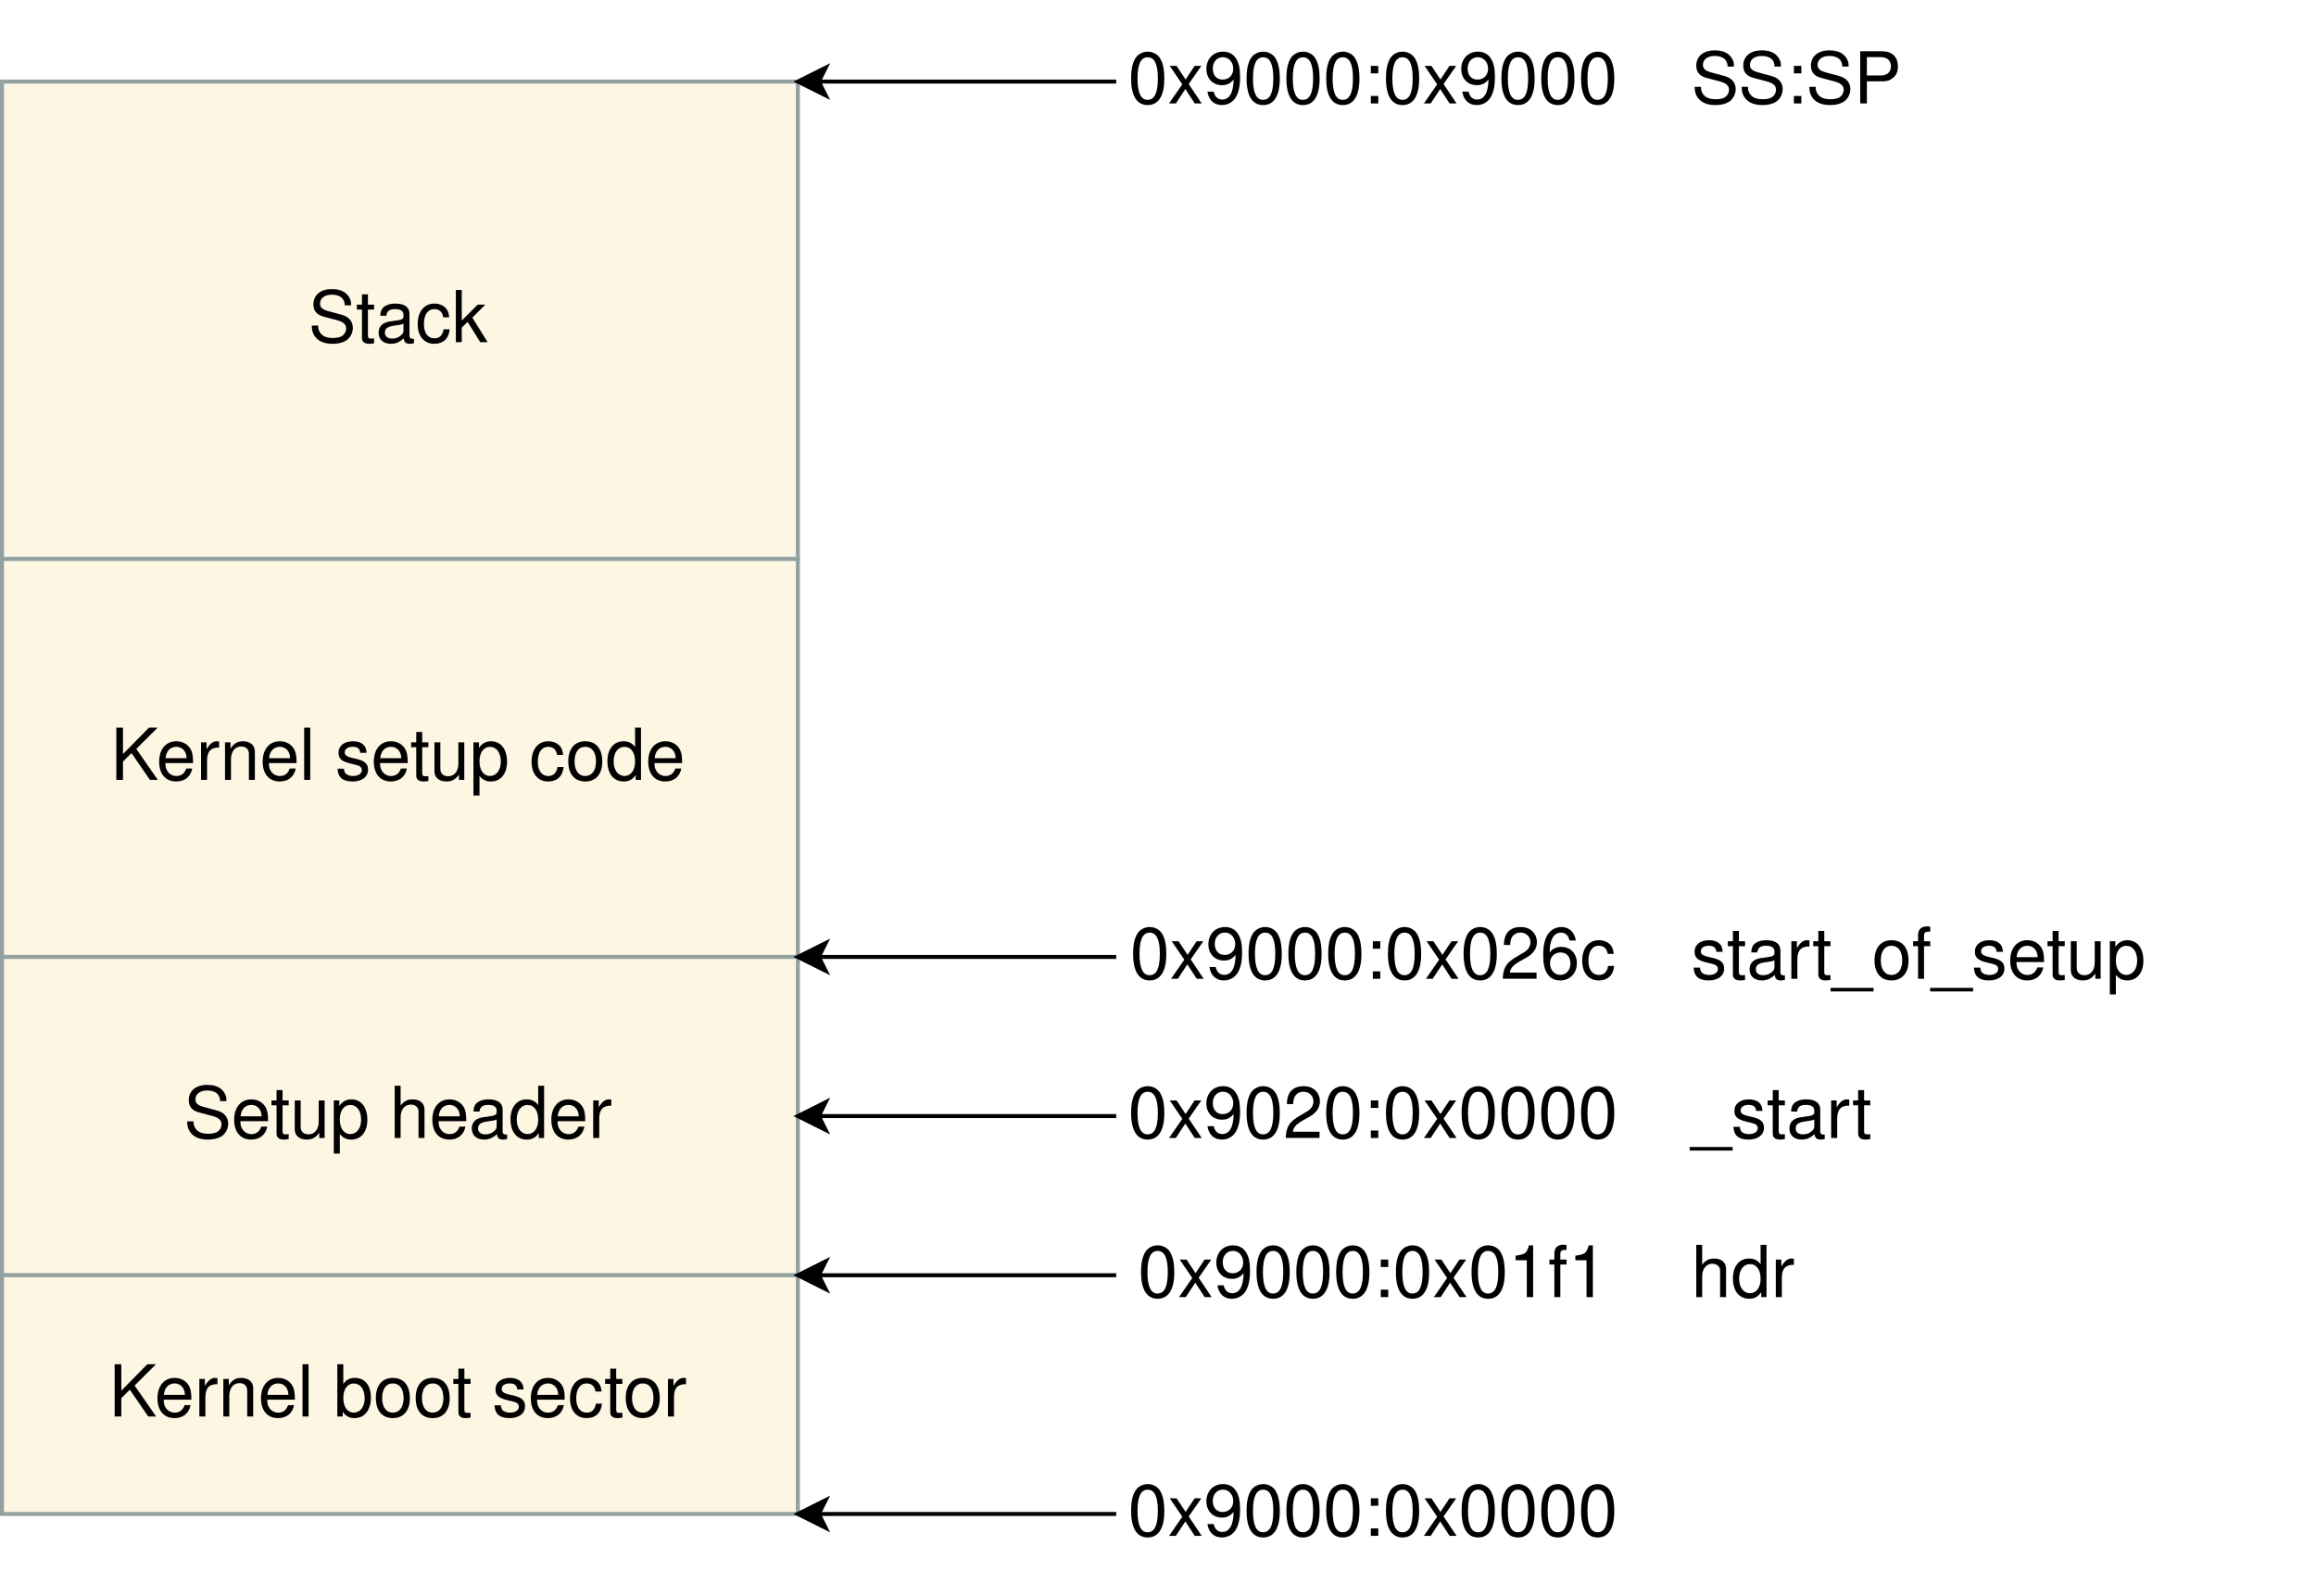
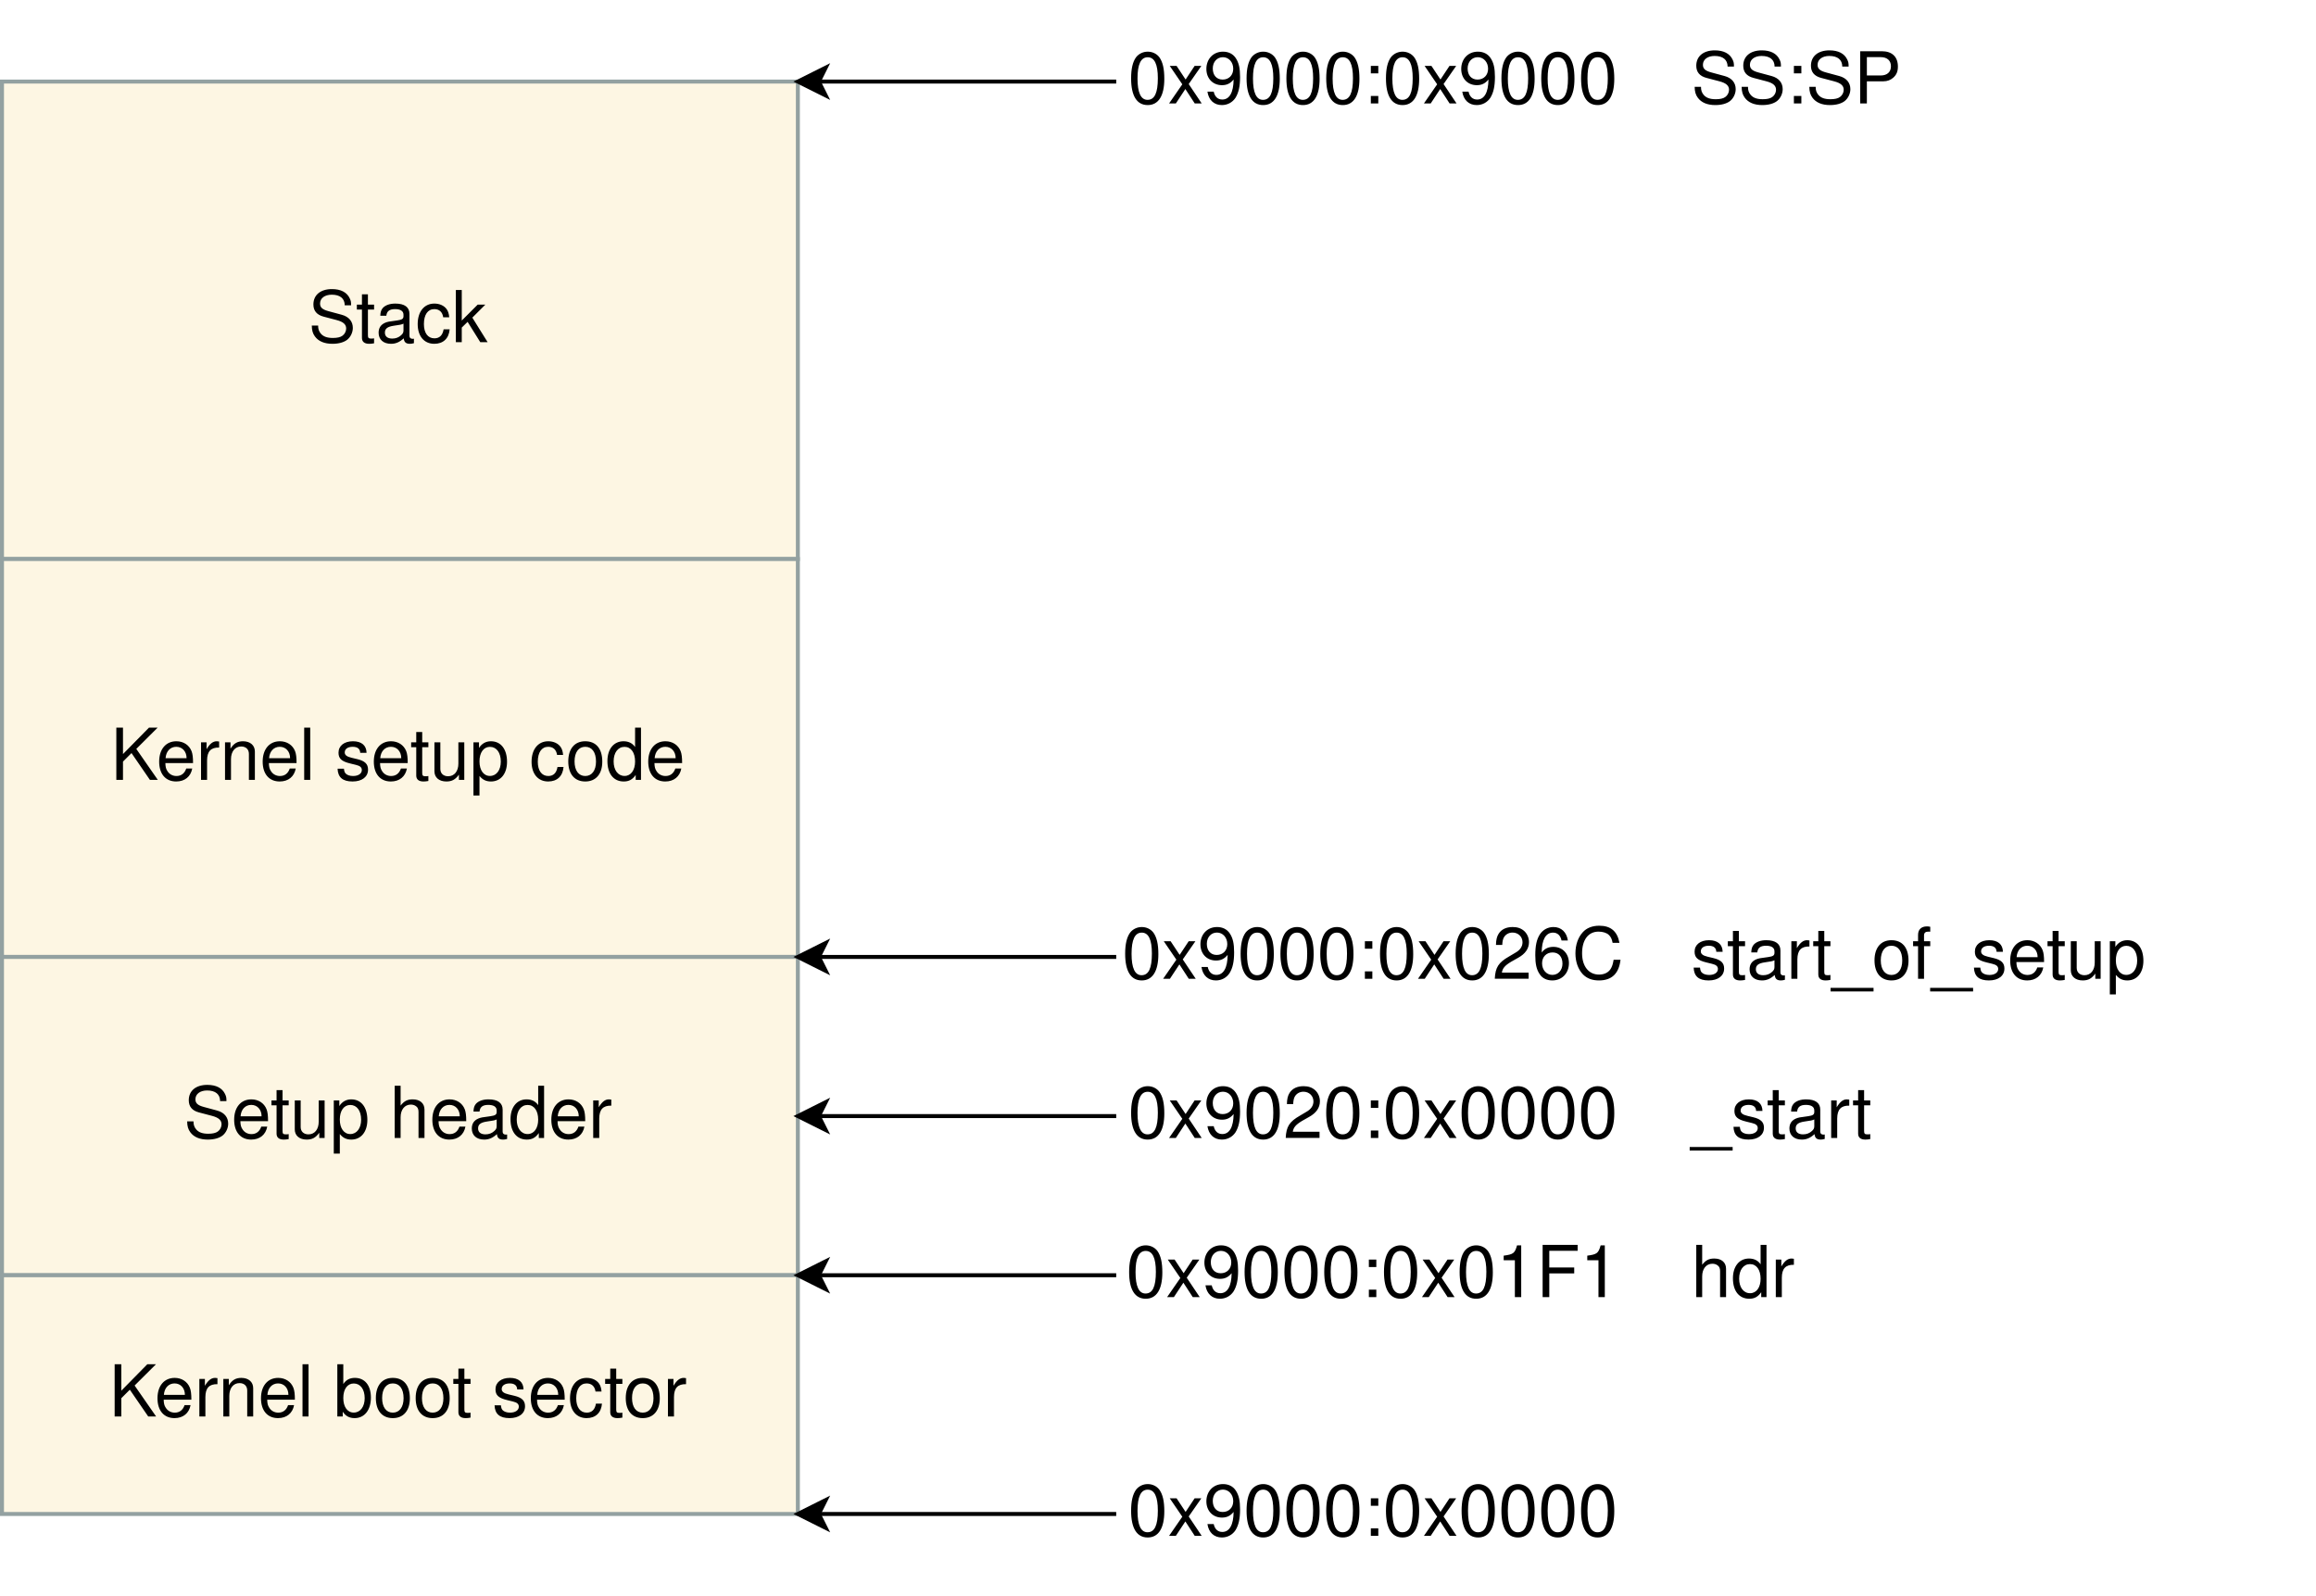
- <svg xmlns="http://www.w3.org/2000/svg" style="background: transparent; background-color: transparent; color-scheme: light dark;" version="1.1" width="582px" height="401px" viewBox="0 0 582 401" content="&lt;mxfile host=&quot;app.diagrams.net&quot;&gt;&lt;diagram name=&quot;Page-1&quot; id=&quot;early-stack&quot;&gt;&lt;mxGraphModel grid=&quot;1&quot; gridSize=&quot;10&quot; guides=&quot;1&quot; tooltips=&quot;1&quot; connect=&quot;1&quot; arrows=&quot;1&quot; fold=&quot;1&quot; page=&quot;1&quot; pageScale=&quot;1&quot; pageWidth=&quot;850&quot; pageHeight=&quot;1100&quot; math=&quot;0&quot; shadow=&quot;0&quot;&gt;&lt;root&gt;&lt;mxCell id=&quot;0&quot; /&gt;&lt;mxCell id=&quot;1&quot; parent=&quot;0&quot; /&gt;&lt;mxCell id=&quot;early-stack-1&quot; parent=&quot;1&quot; style=&quot;rounded=0;whiteSpace=wrap;html=1;fillColor=#FDF6E3;strokeColor=#93A1A1;strokeWidth=1;fontColor=#000000;fontSize=18;fontFamily=Helvetica;&quot; value=&quot;Stack&quot; vertex=&quot;1&quot;&gt;&lt;mxGeometry x=&quot;200&quot; y=&quot;80&quot; width=&quot;200&quot; height=&quot;120&quot; as=&quot;geometry&quot; /&gt;&lt;/mxCell&gt;&lt;mxCell id=&quot;early-stack-2&quot; parent=&quot;1&quot; style=&quot;rounded=0;whiteSpace=wrap;html=1;fillColor=#FDF6E3;strokeColor=#93A1A1;strokeWidth=1;fontColor=#000000;fontSize=18;fontFamily=Helvetica;&quot; value=&quot;Kernel setup code&quot; vertex=&quot;1&quot;&gt;&lt;mxGeometry x=&quot;200&quot; y=&quot;200&quot; width=&quot;200&quot; height=&quot;100&quot; as=&quot;geometry&quot; /&gt;&lt;/mxCell&gt;&lt;mxCell id=&quot;early-stack-3&quot; parent=&quot;1&quot; style=&quot;rounded=0;whiteSpace=wrap;html=1;fillColor=#FDF6E3;strokeColor=#93A1A1;strokeWidth=1;fontColor=#000000;fontSize=18;fontFamily=Helvetica;&quot; value=&quot;Setup header&quot; vertex=&quot;1&quot;&gt;&lt;mxGeometry x=&quot;200&quot; y=&quot;300&quot; width=&quot;200&quot; height=&quot;80&quot; as=&quot;geometry&quot; /&gt;&lt;/mxCell&gt;&lt;mxCell id=&quot;early-stack-4&quot; parent=&quot;1&quot; style=&quot;rounded=0;whiteSpace=wrap;html=1;fillColor=#FDF6E3;strokeColor=#93A1A1;strokeWidth=1;fontColor=#000000;fontSize=18;fontFamily=Helvetica;&quot; value=&quot;Kernel boot sector&quot; vertex=&quot;1&quot;&gt;&lt;mxGeometry x=&quot;200&quot; y=&quot;380&quot; width=&quot;200&quot; height=&quot;60&quot; as=&quot;geometry&quot; /&gt;&lt;/mxCell&gt;&lt;mxCell id=&quot;early-stack-5&quot; edge=&quot;1&quot; parent=&quot;1&quot; style=&quot;edgeStyle=orthogonalEdgeStyle;rounded=0;orthogonalLoop=1;html=1;&quot;&gt;&lt;mxGeometry relative=&quot;1&quot; as=&quot;geometry&quot;&gt;&lt;mxPoint x=&quot;480&quot; y=&quot;80&quot; as=&quot;sourcePoint&quot; /&gt;&lt;mxPoint x=&quot;400&quot; y=&quot;80&quot; as=&quot;targetPoint&quot; /&gt;&lt;/mxGeometry&gt;&lt;/mxCell&gt;&lt;mxCell id=&quot;early-stack-6&quot; parent=&quot;1&quot; style=&quot;text;html=1;align=center;verticalAlign=middle;whiteSpace=wrap;rounded=0;fontSize=18;fontFamily=Helvetica;fontColor=#000000;&quot; value=&quot;0x9000:0x9000&quot; vertex=&quot;1&quot;&gt;&lt;mxGeometry x=&quot;480&quot; y=&quot;65&quot; width=&quot;130&quot; height=&quot;30&quot; as=&quot;geometry&quot; /&gt;&lt;/mxCell&gt;&lt;mxCell id=&quot;early-stack-7&quot; parent=&quot;1&quot; style=&quot;text;html=1;align=left;verticalAlign=middle;whiteSpace=nowrap;rounded=0;fontSize=18;fontFamily=Helvetica;fontColor=#000000;&quot; value=&quot;SS:SP&quot; vertex=&quot;1&quot;&gt;&lt;mxGeometry x=&quot;625&quot; y=&quot;65&quot; width=&quot;157&quot; height=&quot;30&quot; as=&quot;geometry&quot; /&gt;&lt;/mxCell&gt;&lt;mxCell id=&quot;early-stack-8&quot; edge=&quot;1&quot; parent=&quot;1&quot; style=&quot;edgeStyle=orthogonalEdgeStyle;rounded=0;orthogonalLoop=1;html=1;&quot;&gt;&lt;mxGeometry relative=&quot;1&quot; as=&quot;geometry&quot;&gt;&lt;mxPoint x=&quot;480&quot; y=&quot;300&quot; as=&quot;sourcePoint&quot; /&gt;&lt;mxPoint x=&quot;400&quot; y=&quot;300&quot; as=&quot;targetPoint&quot; /&gt;&lt;/mxGeometry&gt;&lt;/mxCell&gt;&lt;mxCell id=&quot;early-stack-9&quot; parent=&quot;1&quot; style=&quot;text;html=1;align=center;verticalAlign=middle;whiteSpace=wrap;rounded=0;fontSize=18;fontFamily=Helvetica;fontColor=#000000;&quot; value=&quot;0x9000:0x026c&quot; vertex=&quot;1&quot;&gt;&lt;mxGeometry x=&quot;480&quot; y=&quot;285&quot; width=&quot;130&quot; height=&quot;30&quot; as=&quot;geometry&quot; /&gt;&lt;/mxCell&gt;&lt;mxCell id=&quot;early-stack-10&quot; parent=&quot;1&quot; style=&quot;text;html=1;align=left;verticalAlign=middle;whiteSpace=nowrap;rounded=0;fontSize=18;fontFamily=Helvetica;fontColor=#000000;&quot; value=&quot;start_of_setup&quot; vertex=&quot;1&quot;&gt;&lt;mxGeometry x=&quot;625&quot; y=&quot;285&quot; width=&quot;157&quot; height=&quot;30&quot; as=&quot;geometry&quot; /&gt;&lt;/mxCell&gt;&lt;mxCell id=&quot;early-stack-11&quot; edge=&quot;1&quot; parent=&quot;1&quot; style=&quot;edgeStyle=orthogonalEdgeStyle;rounded=0;orthogonalLoop=1;html=1;&quot;&gt;&lt;mxGeometry relative=&quot;1&quot; as=&quot;geometry&quot;&gt;&lt;mxPoint x=&quot;480&quot; y=&quot;340&quot; as=&quot;sourcePoint&quot; /&gt;&lt;mxPoint x=&quot;400&quot; y=&quot;340&quot; as=&quot;targetPoint&quot; /&gt;&lt;/mxGeometry&gt;&lt;/mxCell&gt;&lt;mxCell id=&quot;early-stack-12&quot; parent=&quot;1&quot; style=&quot;text;html=1;align=center;verticalAlign=middle;whiteSpace=wrap;rounded=0;fontSize=18;fontFamily=Helvetica;fontColor=#000000;&quot; value=&quot;0x9020:0x0000&quot; vertex=&quot;1&quot;&gt;&lt;mxGeometry x=&quot;480&quot; y=&quot;325&quot; width=&quot;130&quot; height=&quot;30&quot; as=&quot;geometry&quot; /&gt;&lt;/mxCell&gt;&lt;mxCell id=&quot;early-stack-13&quot; parent=&quot;1&quot; style=&quot;text;html=1;align=left;verticalAlign=middle;whiteSpace=nowrap;rounded=0;fontSize=18;fontFamily=Helvetica;fontColor=#000000;&quot; value=&quot;_start&quot; vertex=&quot;1&quot;&gt;&lt;mxGeometry x=&quot;625&quot; y=&quot;325&quot; width=&quot;157&quot; height=&quot;30&quot; as=&quot;geometry&quot; /&gt;&lt;/mxCell&gt;&lt;mxCell id=&quot;early-stack-14&quot; edge=&quot;1&quot; parent=&quot;1&quot; style=&quot;edgeStyle=orthogonalEdgeStyle;rounded=0;orthogonalLoop=1;html=1;&quot;&gt;&lt;mxGeometry relative=&quot;1&quot; as=&quot;geometry&quot;&gt;&lt;mxPoint x=&quot;480&quot; y=&quot;380&quot; as=&quot;sourcePoint&quot; /&gt;&lt;mxPoint x=&quot;400&quot; y=&quot;380&quot; as=&quot;targetPoint&quot; /&gt;&lt;/mxGeometry&gt;&lt;/mxCell&gt;&lt;mxCell id=&quot;early-stack-15&quot; parent=&quot;1&quot; style=&quot;text;html=1;align=center;verticalAlign=middle;whiteSpace=wrap;rounded=0;fontSize=18;fontFamily=Helvetica;fontColor=#000000;&quot; value=&quot;0x9000:0x01f1&quot; vertex=&quot;1&quot;&gt;&lt;mxGeometry x=&quot;480&quot; y=&quot;365&quot; width=&quot;130&quot; height=&quot;30&quot; as=&quot;geometry&quot; /&gt;&lt;/mxCell&gt;&lt;mxCell id=&quot;early-stack-16&quot; parent=&quot;1&quot; style=&quot;text;html=1;align=left;verticalAlign=middle;whiteSpace=nowrap;rounded=0;fontSize=18;fontFamily=Helvetica;fontColor=#000000;&quot; value=&quot;hdr&quot; vertex=&quot;1&quot;&gt;&lt;mxGeometry x=&quot;625&quot; y=&quot;365&quot; width=&quot;157&quot; height=&quot;30&quot; as=&quot;geometry&quot; /&gt;&lt;/mxCell&gt;&lt;mxCell id=&quot;early-stack-17&quot; edge=&quot;1&quot; parent=&quot;1&quot; style=&quot;edgeStyle=orthogonalEdgeStyle;rounded=0;orthogonalLoop=1;html=1;&quot;&gt;&lt;mxGeometry relative=&quot;1&quot; as=&quot;geometry&quot;&gt;&lt;mxPoint x=&quot;480&quot; y=&quot;440&quot; as=&quot;sourcePoint&quot; /&gt;&lt;mxPoint x=&quot;400&quot; y=&quot;440&quot; as=&quot;targetPoint&quot; /&gt;&lt;/mxGeometry&gt;&lt;/mxCell&gt;&lt;mxCell id=&quot;early-stack-18&quot; parent=&quot;1&quot; style=&quot;text;html=1;align=center;verticalAlign=middle;whiteSpace=wrap;rounded=0;fontSize=18;fontFamily=Helvetica;fontColor=#000000;&quot; value=&quot;0x9000:0x0000&quot; vertex=&quot;1&quot;&gt;&lt;mxGeometry x=&quot;480&quot; y=&quot;425&quot; width=&quot;130&quot; height=&quot;30&quot; as=&quot;geometry&quot; /&gt;&lt;/mxCell&gt;&lt;/root&gt;&lt;/mxGraphModel&gt;&lt;/diagram&gt;&lt;/mxfile&gt;">
+ <svg xmlns="http://www.w3.org/2000/svg" style="background: transparent; background-color: transparent; color-scheme: light dark;" version="1.1" width="582px" height="401px" viewBox="0 0 582 401" content="&lt;mxfile host=&quot;app.diagrams.net&quot;&gt;&lt;diagram name=&quot;Page-1&quot; id=&quot;early-stack&quot;&gt;&lt;mxGraphModel grid=&quot;1&quot; gridSize=&quot;10&quot; guides=&quot;1&quot; tooltips=&quot;1&quot; connect=&quot;1&quot; arrows=&quot;1&quot; fold=&quot;1&quot; page=&quot;1&quot; pageScale=&quot;1&quot; pageWidth=&quot;850&quot; pageHeight=&quot;1100&quot; math=&quot;0&quot; shadow=&quot;0&quot;&gt;&lt;root&gt;&lt;mxCell id=&quot;0&quot; /&gt;&lt;mxCell id=&quot;1&quot; parent=&quot;0&quot; /&gt;&lt;mxCell id=&quot;early-stack-1&quot; parent=&quot;1&quot; style=&quot;rounded=0;whiteSpace=wrap;html=1;fillColor=#FDF6E3;strokeColor=#93A1A1;strokeWidth=1;fontColor=#000000;fontSize=18;fontFamily=Helvetica;&quot; value=&quot;Stack&quot; vertex=&quot;1&quot;&gt;&lt;mxGeometry x=&quot;200&quot; y=&quot;80&quot; width=&quot;200&quot; height=&quot;120&quot; as=&quot;geometry&quot; /&gt;&lt;/mxCell&gt;&lt;mxCell id=&quot;early-stack-2&quot; parent=&quot;1&quot; style=&quot;rounded=0;whiteSpace=wrap;html=1;fillColor=#FDF6E3;strokeColor=#93A1A1;strokeWidth=1;fontColor=#000000;fontSize=18;fontFamily=Helvetica;&quot; value=&quot;Kernel setup code&quot; vertex=&quot;1&quot;&gt;&lt;mxGeometry x=&quot;200&quot; y=&quot;200&quot; width=&quot;200&quot; height=&quot;100&quot; as=&quot;geometry&quot; /&gt;&lt;/mxCell&gt;&lt;mxCell id=&quot;early-stack-3&quot; parent=&quot;1&quot; style=&quot;rounded=0;whiteSpace=wrap;html=1;fillColor=#FDF6E3;strokeColor=#93A1A1;strokeWidth=1;fontColor=#000000;fontSize=18;fontFamily=Helvetica;&quot; value=&quot;Setup header&quot; vertex=&quot;1&quot;&gt;&lt;mxGeometry x=&quot;200&quot; y=&quot;300&quot; width=&quot;200&quot; height=&quot;80&quot; as=&quot;geometry&quot; /&gt;&lt;/mxCell&gt;&lt;mxCell id=&quot;early-stack-4&quot; parent=&quot;1&quot; style=&quot;rounded=0;whiteSpace=wrap;html=1;fillColor=#FDF6E3;strokeColor=#93A1A1;strokeWidth=1;fontColor=#000000;fontSize=18;fontFamily=Helvetica;&quot; value=&quot;Kernel boot sector&quot; vertex=&quot;1&quot;&gt;&lt;mxGeometry x=&quot;200&quot; y=&quot;380&quot; width=&quot;200&quot; height=&quot;60&quot; as=&quot;geometry&quot; /&gt;&lt;/mxCell&gt;&lt;mxCell id=&quot;early-stack-5&quot; edge=&quot;1&quot; parent=&quot;1&quot; style=&quot;edgeStyle=orthogonalEdgeStyle;rounded=0;orthogonalLoop=1;html=1;&quot;&gt;&lt;mxGeometry relative=&quot;1&quot; as=&quot;geometry&quot;&gt;&lt;mxPoint x=&quot;480&quot; y=&quot;80&quot; as=&quot;sourcePoint&quot; /&gt;&lt;mxPoint x=&quot;400&quot; y=&quot;80&quot; as=&quot;targetPoint&quot; /&gt;&lt;/mxGeometry&gt;&lt;/mxCell&gt;&lt;mxCell id=&quot;early-stack-6&quot; parent=&quot;1&quot; style=&quot;text;html=1;align=center;verticalAlign=middle;whiteSpace=wrap;rounded=0;fontSize=18;fontFamily=Helvetica;fontColor=#000000;&quot; value=&quot;0x9000:0x9000&quot; vertex=&quot;1&quot;&gt;&lt;mxGeometry x=&quot;480&quot; y=&quot;65&quot; width=&quot;130&quot; height=&quot;30&quot; as=&quot;geometry&quot; /&gt;&lt;/mxCell&gt;&lt;mxCell id=&quot;early-stack-7&quot; parent=&quot;1&quot; style=&quot;text;html=1;align=left;verticalAlign=middle;whiteSpace=nowrap;rounded=0;fontSize=18;fontFamily=Helvetica;fontColor=#000000;&quot; value=&quot;SS:SP&quot; vertex=&quot;1&quot;&gt;&lt;mxGeometry x=&quot;625&quot; y=&quot;65&quot; width=&quot;157&quot; height=&quot;30&quot; as=&quot;geometry&quot; /&gt;&lt;/mxCell&gt;&lt;mxCell id=&quot;early-stack-8&quot; edge=&quot;1&quot; parent=&quot;1&quot; style=&quot;edgeStyle=orthogonalEdgeStyle;rounded=0;orthogonalLoop=1;html=1;&quot;&gt;&lt;mxGeometry relative=&quot;1&quot; as=&quot;geometry&quot;&gt;&lt;mxPoint x=&quot;480&quot; y=&quot;300&quot; as=&quot;sourcePoint&quot; /&gt;&lt;mxPoint x=&quot;400&quot; y=&quot;300&quot; as=&quot;targetPoint&quot; /&gt;&lt;/mxGeometry&gt;&lt;/mxCell&gt;&lt;mxCell id=&quot;early-stack-9&quot; parent=&quot;1&quot; style=&quot;text;html=1;align=center;verticalAlign=middle;whiteSpace=wrap;rounded=0;fontSize=18;fontFamily=Helvetica;fontColor=#000000;&quot; value=&quot;0x9000:0x026C&quot; vertex=&quot;1&quot;&gt;&lt;mxGeometry x=&quot;480&quot; y=&quot;285&quot; width=&quot;130&quot; height=&quot;30&quot; as=&quot;geometry&quot; /&gt;&lt;/mxCell&gt;&lt;mxCell id=&quot;early-stack-10&quot; parent=&quot;1&quot; style=&quot;text;html=1;align=left;verticalAlign=middle;whiteSpace=nowrap;rounded=0;fontSize=18;fontFamily=Helvetica;fontColor=#000000;&quot; value=&quot;start_of_setup&quot; vertex=&quot;1&quot;&gt;&lt;mxGeometry x=&quot;625&quot; y=&quot;285&quot; width=&quot;157&quot; height=&quot;30&quot; as=&quot;geometry&quot; /&gt;&lt;/mxCell&gt;&lt;mxCell id=&quot;early-stack-11&quot; edge=&quot;1&quot; parent=&quot;1&quot; style=&quot;edgeStyle=orthogonalEdgeStyle;rounded=0;orthogonalLoop=1;html=1;&quot;&gt;&lt;mxGeometry relative=&quot;1&quot; as=&quot;geometry&quot;&gt;&lt;mxPoint x=&quot;480&quot; y=&quot;340&quot; as=&quot;sourcePoint&quot; /&gt;&lt;mxPoint x=&quot;400&quot; y=&quot;340&quot; as=&quot;targetPoint&quot; /&gt;&lt;/mxGeometry&gt;&lt;/mxCell&gt;&lt;mxCell id=&quot;early-stack-12&quot; parent=&quot;1&quot; style=&quot;text;html=1;align=center;verticalAlign=middle;whiteSpace=wrap;rounded=0;fontSize=18;fontFamily=Helvetica;fontColor=#000000;&quot; value=&quot;0x9020:0x0000&quot; vertex=&quot;1&quot;&gt;&lt;mxGeometry x=&quot;480&quot; y=&quot;325&quot; width=&quot;130&quot; height=&quot;30&quot; as=&quot;geometry&quot; /&gt;&lt;/mxCell&gt;&lt;mxCell id=&quot;early-stack-13&quot; parent=&quot;1&quot; style=&quot;text;html=1;align=left;verticalAlign=middle;whiteSpace=nowrap;rounded=0;fontSize=18;fontFamily=Helvetica;fontColor=#000000;&quot; value=&quot;_start&quot; vertex=&quot;1&quot;&gt;&lt;mxGeometry x=&quot;625&quot; y=&quot;325&quot; width=&quot;157&quot; height=&quot;30&quot; as=&quot;geometry&quot; /&gt;&lt;/mxCell&gt;&lt;mxCell id=&quot;early-stack-14&quot; edge=&quot;1&quot; parent=&quot;1&quot; style=&quot;edgeStyle=orthogonalEdgeStyle;rounded=0;orthogonalLoop=1;html=1;&quot;&gt;&lt;mxGeometry relative=&quot;1&quot; as=&quot;geometry&quot;&gt;&lt;mxPoint x=&quot;480&quot; y=&quot;380&quot; as=&quot;sourcePoint&quot; /&gt;&lt;mxPoint x=&quot;400&quot; y=&quot;380&quot; as=&quot;targetPoint&quot; /&gt;&lt;/mxGeometry&gt;&lt;/mxCell&gt;&lt;mxCell id=&quot;early-stack-15&quot; parent=&quot;1&quot; style=&quot;text;html=1;align=center;verticalAlign=middle;whiteSpace=wrap;rounded=0;fontSize=18;fontFamily=Helvetica;fontColor=#000000;&quot; value=&quot;0x9000:0x01F1&quot; vertex=&quot;1&quot;&gt;&lt;mxGeometry x=&quot;480&quot; y=&quot;365&quot; width=&quot;130&quot; height=&quot;30&quot; as=&quot;geometry&quot; /&gt;&lt;/mxCell&gt;&lt;mxCell id=&quot;early-stack-16&quot; parent=&quot;1&quot; style=&quot;text;html=1;align=left;verticalAlign=middle;whiteSpace=nowrap;rounded=0;fontSize=18;fontFamily=Helvetica;fontColor=#000000;&quot; value=&quot;hdr&quot; vertex=&quot;1&quot;&gt;&lt;mxGeometry x=&quot;625&quot; y=&quot;365&quot; width=&quot;157&quot; height=&quot;30&quot; as=&quot;geometry&quot; /&gt;&lt;/mxCell&gt;&lt;mxCell id=&quot;early-stack-17&quot; edge=&quot;1&quot; parent=&quot;1&quot; style=&quot;edgeStyle=orthogonalEdgeStyle;rounded=0;orthogonalLoop=1;html=1;&quot;&gt;&lt;mxGeometry relative=&quot;1&quot; as=&quot;geometry&quot;&gt;&lt;mxPoint x=&quot;480&quot; y=&quot;440&quot; as=&quot;sourcePoint&quot; /&gt;&lt;mxPoint x=&quot;400&quot; y=&quot;440&quot; as=&quot;targetPoint&quot; /&gt;&lt;/mxGeometry&gt;&lt;/mxCell&gt;&lt;mxCell id=&quot;early-stack-18&quot; parent=&quot;1&quot; style=&quot;text;html=1;align=center;verticalAlign=middle;whiteSpace=wrap;rounded=0;fontSize=18;fontFamily=Helvetica;fontColor=#000000;&quot; value=&quot;0x9000:0x0000&quot; vertex=&quot;1&quot;&gt;&lt;mxGeometry x=&quot;480&quot; y=&quot;425&quot; width=&quot;130&quot; height=&quot;30&quot; as=&quot;geometry&quot; /&gt;&lt;/mxCell&gt;&lt;/root&gt;&lt;/mxGraphModel&gt;&lt;/diagram&gt;&lt;/mxfile&gt;">
  <defs />
  <g>
    <rect x="0.5" y="20.5" width="200" height="120" fill="#fdf6e3" stroke="#93a1a1" style="fill: light-dark(rgb(253, 246, 227), rgb(32, 26, 10)); stroke: light-dark(rgb(147, 161, 161), rgb(92, 104, 104));" />
    <text x="100" y="86" fill="#000000" style="fill: light-dark(rgb(0, 0, 0), rgb(237, 237, 237));" font-family="Helvetica" font-size="18px" text-anchor="middle">Stack</text>
    <rect x="0.5" y="140.5" width="200" height="100" fill="#fdf6e3" stroke="#93a1a1" style="fill: light-dark(rgb(253, 246, 227), rgb(32, 26, 10)); stroke: light-dark(rgb(147, 161, 161), rgb(92, 104, 104));" />
    <text x="100" y="196" fill="#000000" style="fill: light-dark(rgb(0, 0, 0), rgb(237, 237, 237));" font-family="Helvetica" font-size="18px" text-anchor="middle">Kernel setup code</text>
    <rect x="0.5" y="240.5" width="200" height="80" fill="#fdf6e3" stroke="#93a1a1" style="fill: light-dark(rgb(253, 246, 227), rgb(32, 26, 10)); stroke: light-dark(rgb(147, 161, 161), rgb(92, 104, 104));" />
    <text x="100" y="286" fill="#000000" style="fill: light-dark(rgb(0, 0, 0), rgb(237, 237, 237));" font-family="Helvetica" font-size="18px" text-anchor="middle">Setup header</text>
    <rect x="0.5" y="320.5" width="200" height="60" fill="#fdf6e3" stroke="#93a1a1" style="fill: light-dark(rgb(253, 246, 227), rgb(32, 26, 10)); stroke: light-dark(rgb(147, 161, 161), rgb(92, 104, 104));" />
    <text x="100" y="356" fill="#000000" style="fill: light-dark(rgb(0, 0, 0), rgb(237, 237, 237));" font-family="Helvetica" font-size="18px" text-anchor="middle">Kernel boot sector</text>
    <path d="M 280.5 20.5 L 205.75 20.5" fill="none" stroke="#000000" style="stroke: light-dark(rgb(0, 0, 0), rgb(255, 255, 255));" />
    <path d="M 200.5 20.5 L 207.5 17 L 205.75 20.5 L 207.5 24 Z" fill="#000000" stroke="#000000" style="fill: light-dark(rgb(0, 0, 0), rgb(255, 255, 255)); stroke: light-dark(rgb(0, 0, 0), rgb(255, 255, 255));" />
    <text x="345" y="26" fill="#000000" style="fill: light-dark(rgb(0, 0, 0), rgb(237, 237, 237));" font-family="Helvetica" font-size="18px" text-anchor="middle">0x9000:0x9000</text>
    <text x="425" y="26" fill="#000000" style="fill: light-dark(rgb(0, 0, 0), rgb(237, 237, 237));" font-family="Helvetica" font-size="18px" text-anchor="start">SS:SP</text>
    <path d="M 280.5 240.5 L 205.75 240.5" fill="none" stroke="#000000" style="stroke: light-dark(rgb(0, 0, 0), rgb(255, 255, 255));" />
    <path d="M 200.5 240.5 L 207.5 237 L 205.75 240.5 L 207.5 244 Z" fill="#000000" stroke="#000000" style="fill: light-dark(rgb(0, 0, 0), rgb(255, 255, 255)); stroke: light-dark(rgb(0, 0, 0), rgb(255, 255, 255));" />
-     <text x="345" y="246" fill="#000000" style="fill: light-dark(rgb(0, 0, 0), rgb(237, 237, 237));" font-family="Helvetica" font-size="18px" text-anchor="middle">0x9000:0x026c</text>
+     <text x="345" y="246" fill="#000000" style="fill: light-dark(rgb(0, 0, 0), rgb(237, 237, 237));" font-family="Helvetica" font-size="18px" text-anchor="middle">0x9000:0x026C</text>
    <text x="425" y="246" fill="#000000" style="fill: light-dark(rgb(0, 0, 0), rgb(237, 237, 237));" font-family="Helvetica" font-size="18px" text-anchor="start">start_of_setup</text>
    <path d="M 280.5 280.5 L 205.75 280.5" fill="none" stroke="#000000" style="stroke: light-dark(rgb(0, 0, 0), rgb(255, 255, 255));" />
    <path d="M 200.5 280.5 L 207.5 277 L 205.75 280.5 L 207.5 284 Z" fill="#000000" stroke="#000000" style="fill: light-dark(rgb(0, 0, 0), rgb(255, 255, 255)); stroke: light-dark(rgb(0, 0, 0), rgb(255, 255, 255));" />
    <text x="345" y="286" fill="#000000" style="fill: light-dark(rgb(0, 0, 0), rgb(237, 237, 237));" font-family="Helvetica" font-size="18px" text-anchor="middle">0x9020:0x0000</text>
    <text x="425" y="286" fill="#000000" style="fill: light-dark(rgb(0, 0, 0), rgb(237, 237, 237));" font-family="Helvetica" font-size="18px" text-anchor="start">_start</text>
    <path d="M 280.5 320.5 L 205.75 320.5" fill="none" stroke="#000000" style="stroke: light-dark(rgb(0, 0, 0), rgb(255, 255, 255));" />
    <path d="M 200.5 320.5 L 207.5 317 L 205.75 320.5 L 207.5 324 Z" fill="#000000" stroke="#000000" style="fill: light-dark(rgb(0, 0, 0), rgb(255, 255, 255)); stroke: light-dark(rgb(0, 0, 0), rgb(255, 255, 255));" />
-     <text x="345" y="326" fill="#000000" style="fill: light-dark(rgb(0, 0, 0), rgb(237, 237, 237));" font-family="Helvetica" font-size="18px" text-anchor="middle">0x9000:0x01f1</text>
+     <text x="345" y="326" fill="#000000" style="fill: light-dark(rgb(0, 0, 0), rgb(237, 237, 237));" font-family="Helvetica" font-size="18px" text-anchor="middle">0x9000:0x01F1</text>
    <text x="425" y="326" fill="#000000" style="fill: light-dark(rgb(0, 0, 0), rgb(237, 237, 237));" font-family="Helvetica" font-size="18px" text-anchor="start">hdr</text>
    <path d="M 280.5 380.5 L 205.75 380.5" fill="none" stroke="#000000" style="stroke: light-dark(rgb(0, 0, 0), rgb(255, 255, 255));" />
    <path d="M 200.5 380.5 L 207.5 377 L 205.75 380.5 L 207.5 384 Z" fill="#000000" stroke="#000000" style="fill: light-dark(rgb(0, 0, 0), rgb(255, 255, 255)); stroke: light-dark(rgb(0, 0, 0), rgb(255, 255, 255));" />
    <text x="345" y="386" fill="#000000" style="fill: light-dark(rgb(0, 0, 0), rgb(237, 237, 237));" font-family="Helvetica" font-size="18px" text-anchor="middle">0x9000:0x0000</text>
  </g>
</svg>
